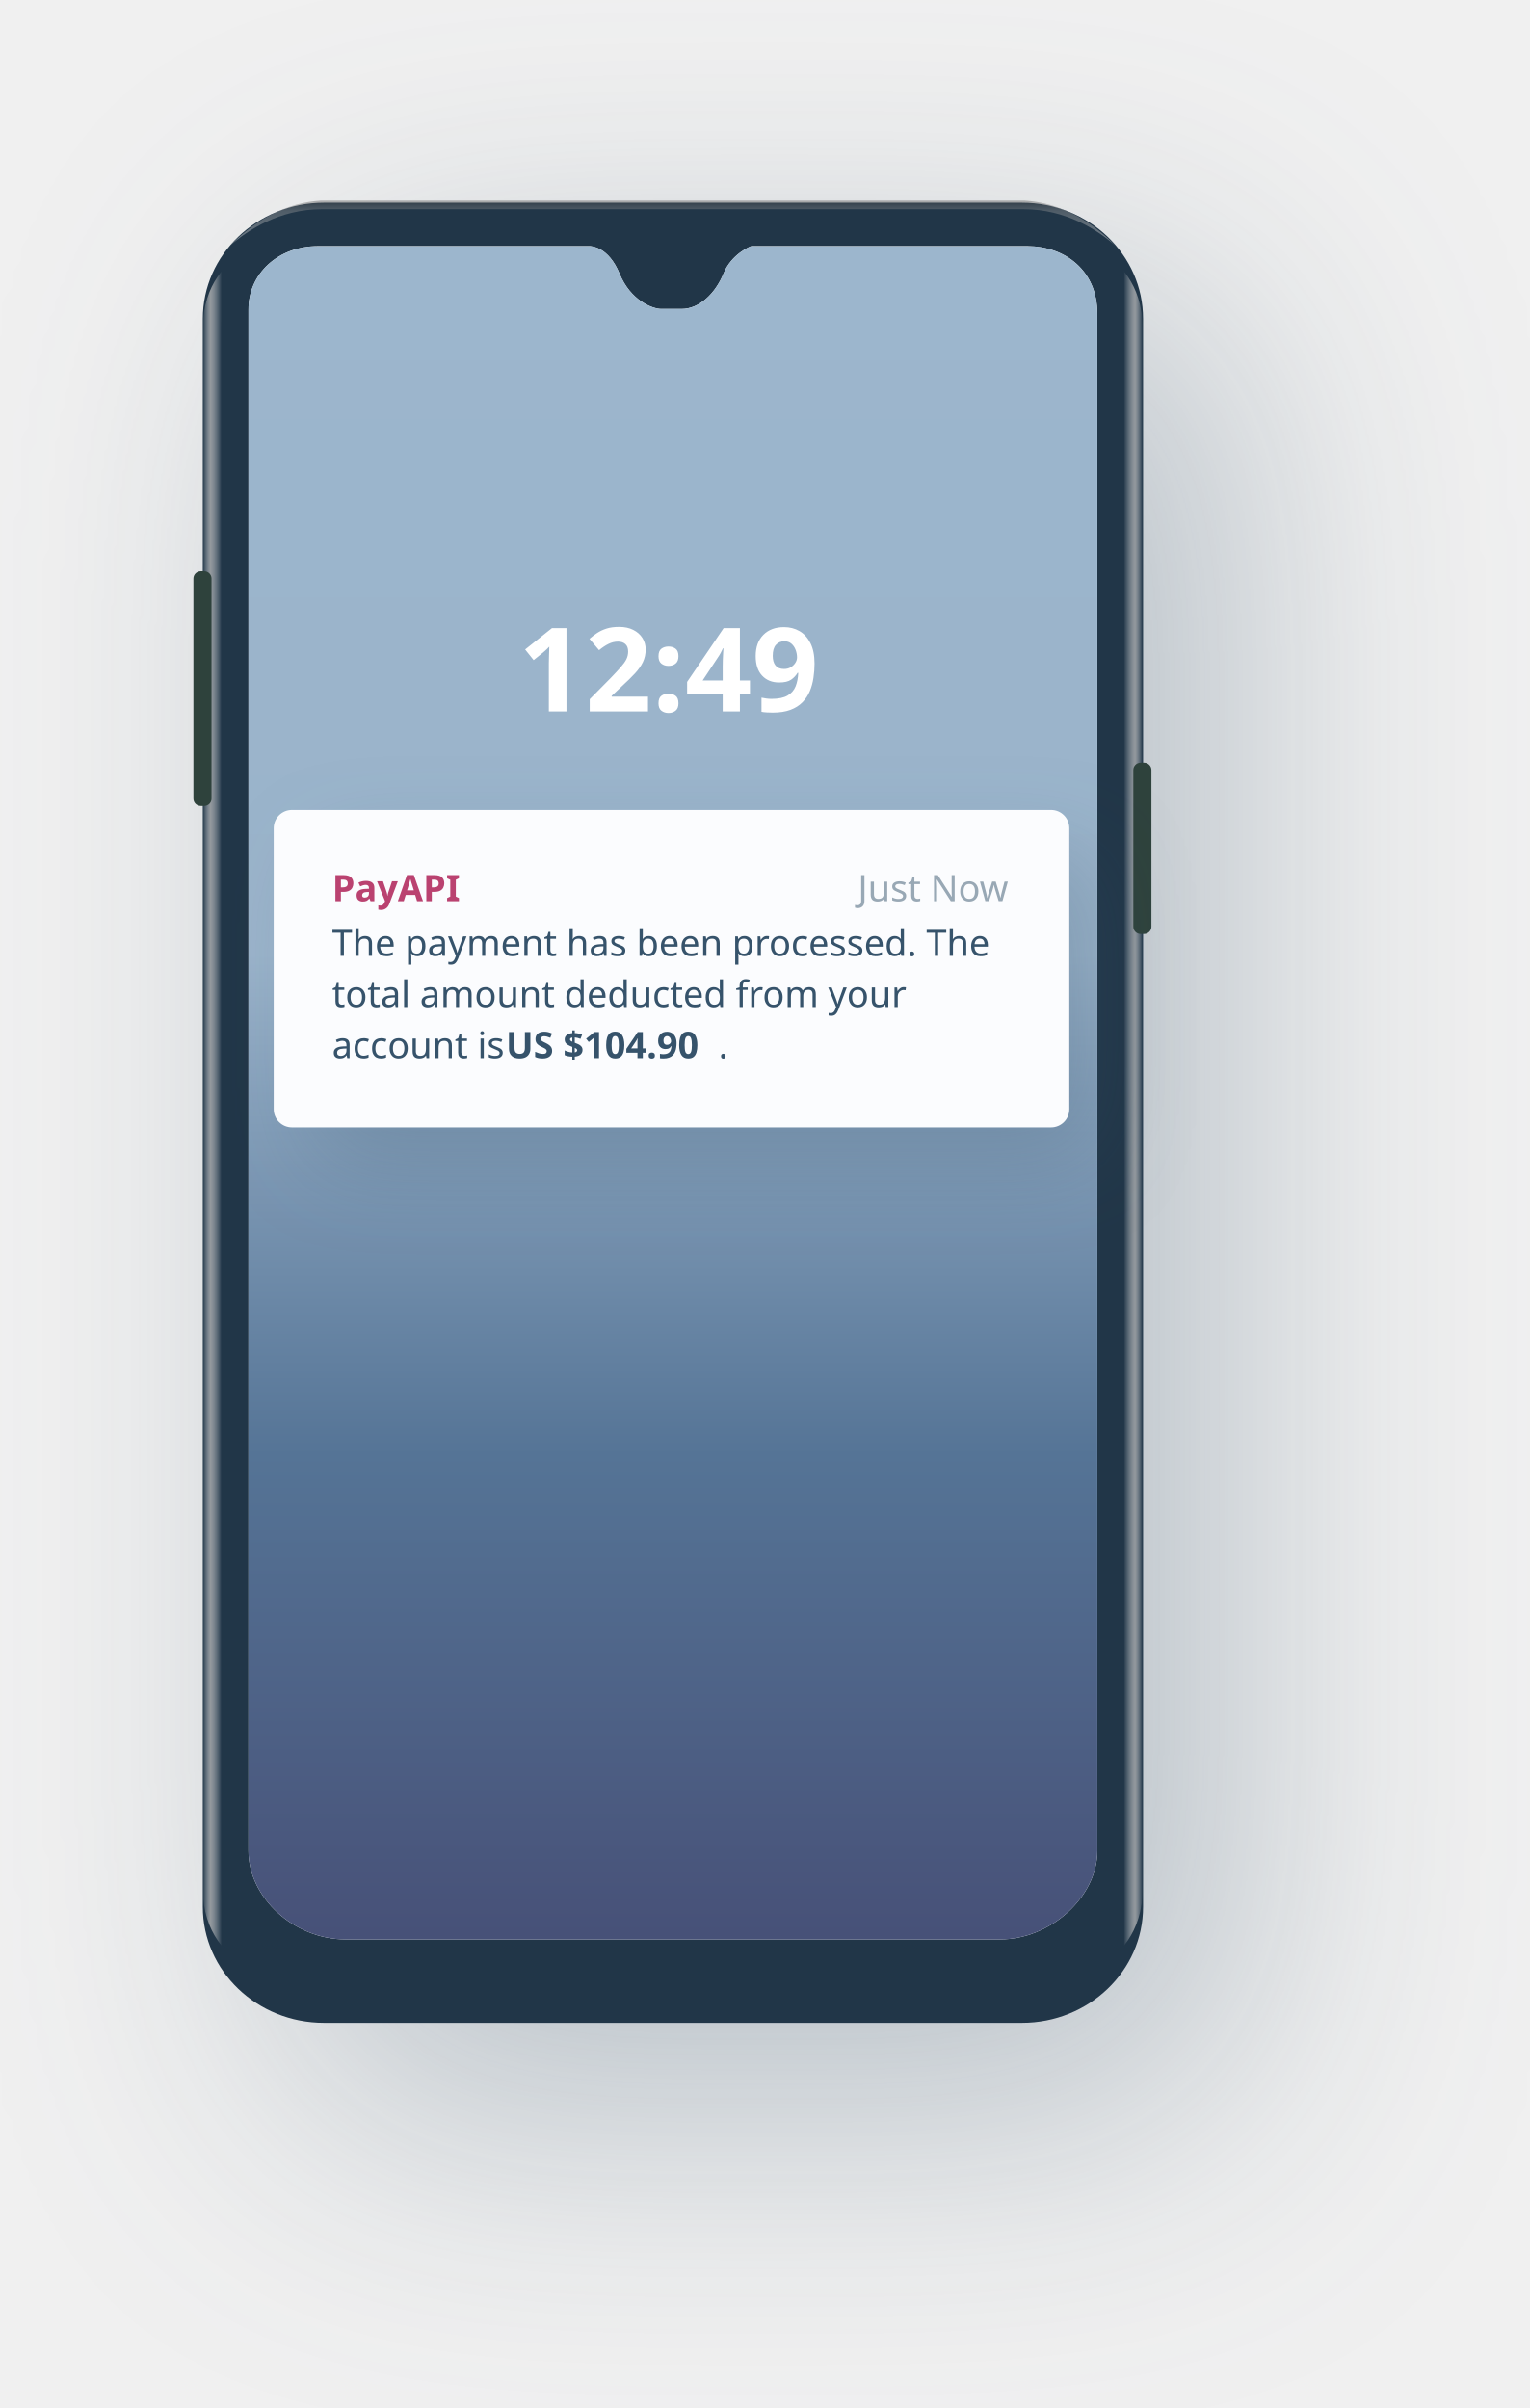
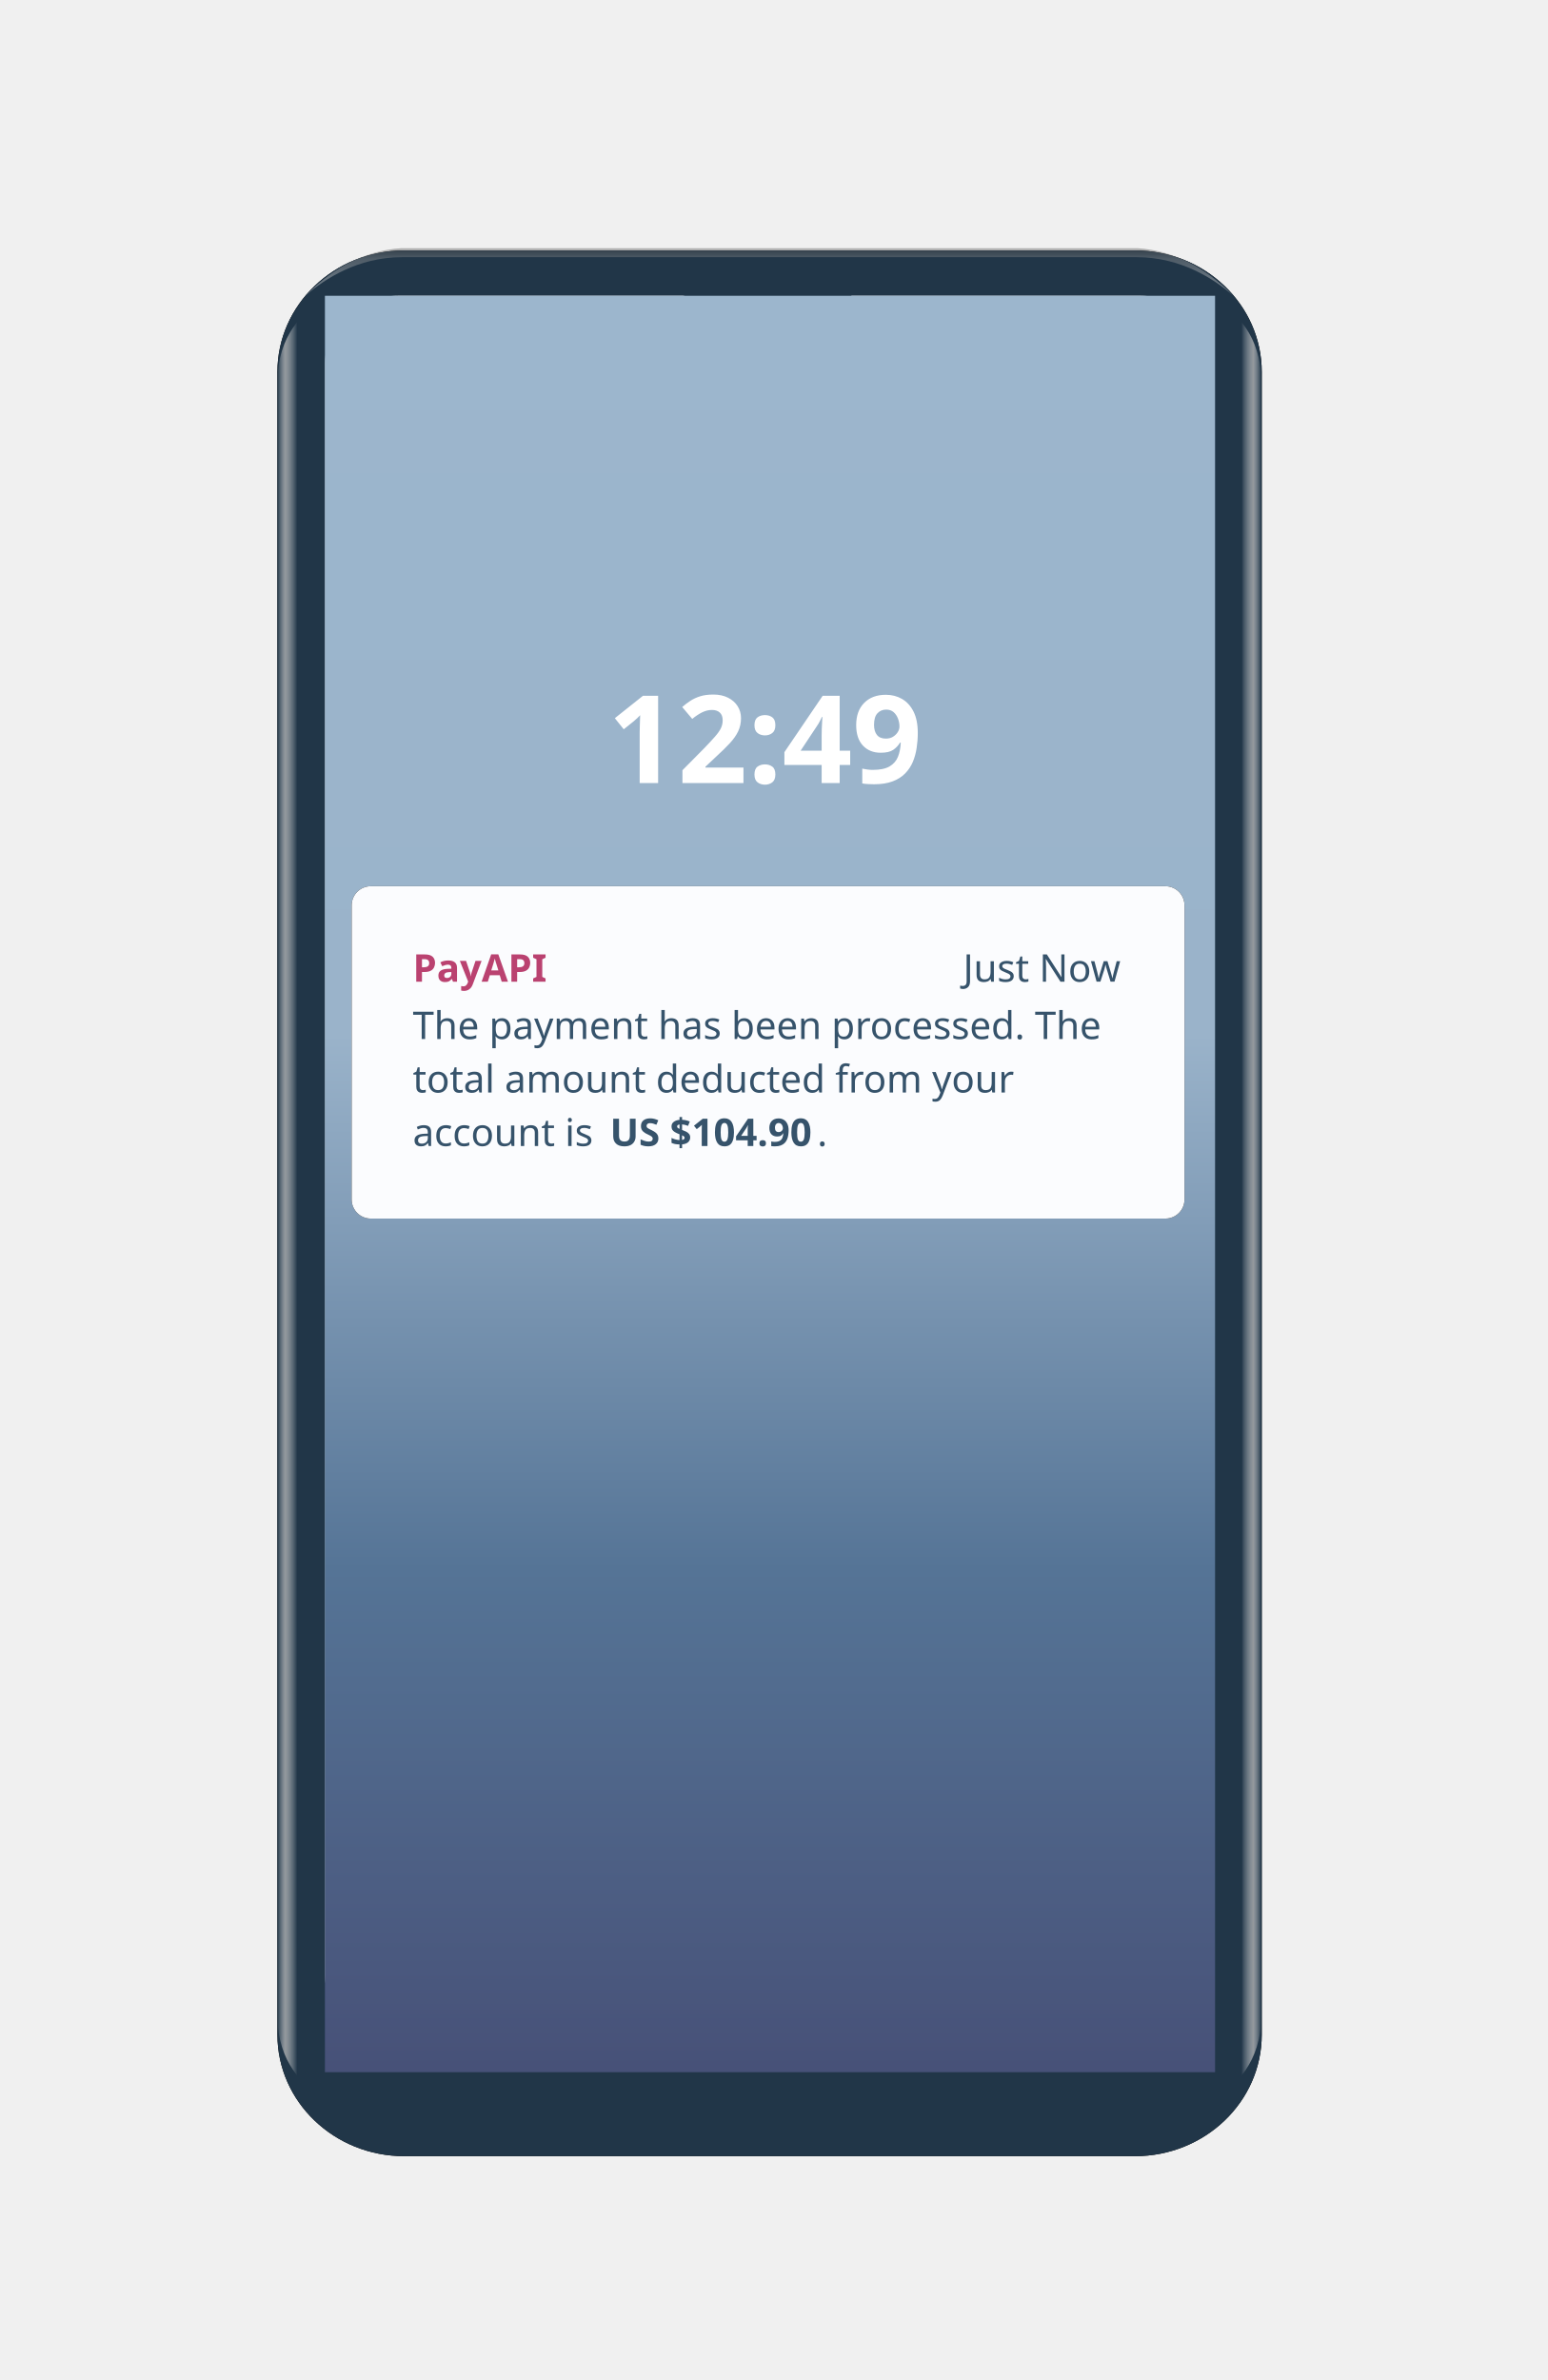
- <svg xmlns="http://www.w3.org/2000/svg" xmlns:xlink="http://www.w3.org/1999/xlink" width="419" height="660">
-   <defs>
-     <linearGradient id="c" x1="50%" x2="50%" y1="0%" y2="100%">
-       <stop offset="0%" stop-color="#454545" />
-       <stop offset="22.628%" stop-color="#999" />
-       <stop offset="100%" stop-color="#FFF" />
-     </linearGradient>
-     <linearGradient id="d" x1="100%" x2="30.702%" y1="50%" y2="50%">
-       <stop offset="0%" stop-color="#FFF" stop-opacity="0" />
-       <stop offset="22.218%" stop-color="#BABABA" />
-       <stop offset="54.678%" stop-color="#FFF" stop-opacity="0" />
-       <stop offset="100%" stop-color="#FFF" stop-opacity="0" />
-     </linearGradient>
-     <linearGradient id="e" x1="100%" x2="30.591%" y1="50%" y2="50%">
-       <stop offset="0%" stop-color="#FFF" stop-opacity="0" />
-       <stop offset="22.218%" stop-color="#BABABA" />
-       <stop offset="54.678%" stop-color="#FFF" stop-opacity="0" />
-       <stop offset="100%" stop-color="#FFF" stop-opacity="0" />
-     </linearGradient>
-     <linearGradient id="g" x1="50%" x2="50%" y1="0%" y2="99.221%">
-       <stop offset="0%" stop-color="#9CB6CD" />
-       <stop offset="42.056%" stop-color="#9AB3CA" />
-       <stop offset="71.659%" stop-color="#557496" />
-       <stop offset="100%" stop-color="#475178" />
-     </linearGradient>
-     <filter id="a" width="202.9%" height="153.1%" x="-41.7%" y="-21.5%" filterUnits="objectBoundingBox">
-       <feOffset dx="25" dy="25" in="SourceAlpha" result="shadowOffsetOuter1" />
-       <feGaussianBlur in="shadowOffsetOuter1" result="shadowBlurOuter1" stdDeviation="40" />
-       <feColorMatrix in="shadowBlurOuter1" values="0 0 0 0 0.212 0 0 0 0 0.325 0 0 0 0 0.419 0 0 0 0.301 0" />
-     </filter>
-     <filter id="i" width="125.2%" height="163.2%" x="-8%" y="-20.1%" filterUnits="objectBoundingBox">
-       <feMorphology in="SourceAlpha" radius="5" result="shadowSpreadOuter1" />
-       <feOffset dx="10" dy="10" in="shadowSpreadOuter1" result="shadowOffsetOuter1" />
-       <feGaussianBlur in="shadowOffsetOuter1" result="shadowBlurOuter1" stdDeviation="12.5" />
-       <feColorMatrix in="shadowBlurOuter1" values="0 0 0 0 0.212 0 0 0 0 0.325 0 0 0 0 0.419 0 0 0 0.25 0" />
-     </filter>
-     <path id="b" d="M35.776.57H227.01c18.34 0 33.208 14.235 33.208 31.795v435.27c0 17.56-14.867 31.796-33.208 31.796H35.776c-18.34 0-33.208-14.236-33.208-31.796V32.365C2.568 14.805 17.436.569 35.776.569z" />
-     <path id="f" d="M93.602 0H19.196C8.09 0 0 7.563 0 17.441v422.39c0 12.88 12.502 24.292 26.64 24.292h179.332c13.618 0 26.64-11.5 26.64-24.292V18.583c0-11.84-8.79-18.513-19.196-18.583H137.83c-.287.047-5.479 2.182-7.673 7.563-2.195 5.382-6.61 9.672-11.445 9.672h-5.615c-2.298 0-8.348-2.23-11.411-9.672C98.623.121 93.888.047 93.602 0z" />
-     <rect id="j" width="218" height="87" x="0" y="0" rx="5" />
-   </defs>
-   <g fill="none" fill-rule="evenodd" transform="translate(53 55)">
-     <use fill="#000" filter="url(#a)" xlink:href="#b" />
-     <use fill="#213648" xlink:href="#b" />
-     <path fill="url(#c)" fill-opacity=".65" d="M225.18 0H32.356C23.352.549 15.05 4.657 7.447 12.324c4.89-4.268 13.61-9.98 25.14-9.98h192.362c11.53 0 20.25 5.712 25.14 9.98C242.486 4.657 234.183.549 225.18 0z" opacity=".596" transform="translate(2.568)" />
-     <path fill="url(#d)" d="M252.431 462.67V34.983c0-11.476-4.217-15.718-6.733-18.442-2.516-2.723-2.623-4.113.992-2.056 3.615 2.056 10.845 8.047 10.845 20.498V462.67c0 12.451-7.23 18.441-10.845 20.498-3.615 2.056-3.508.667-.992-2.057s6.733-6.966 6.733-18.441z" opacity=".75" transform="translate(2.568)" />
-     <path fill="url(#e)" d="M8.548 462.67V34.983c0-11.476-4.217-15.718-6.733-18.442-2.516-2.723-2.623-4.113.992-2.056 3.615 2.056 10.845 8.047 10.845 20.498V462.67c0 12.451-7.23 18.441-10.845 20.498-3.615 2.056-3.508.667-.992-2.057s6.733-6.966 6.733-18.441z" opacity=".75" transform="matrix(-1 0 0 1 16.22 0)" />
-     <path fill="#2E423C" d="M2 101.557h.965a2 2 0 012 2v60.35a2 2 0 01-2 2H2a2 2 0 01-2-2v-60.35a2 2 0 012-2zm257.535 52.487h.965a2 2 0 012 2v42.95a2 2 0 01-2 2h-.965a2 2 0 01-2-2v-42.95a2 2 0 012-2z" />
-     <g transform="translate(15.074 12.444)">
-       <mask id="h" fill="#fff">
-         <use xlink:href="#f" />
-       </mask>
-       <use fill="#FFF" xlink:href="#f" />
-       <path fill="url(#g)" mask="url(#h)" d="M-.074 0h233v465h-233z" />
-       <text fill="#FFF" font-family="PublicSans-Bold, Public Sans" font-size="32" font-weight="bold" mask="url(#h)">
-         <tspan x="73.926" y="127.556">12:49</tspan>
-       </text>
-     </g>
-     <g transform="translate(22 167)">
-       <use fill="#000" filter="url(#i)" xlink:href="#j" />
-       <use fill="#FBFCFE" xlink:href="#j" />
-       <g font-size="10">
-         <text fill="#BA4270" font-family="PublicSans-Bold, Public Sans" font-weight="bold" transform="translate(16 16)">
-           <tspan x="0" y="9">PayAPI</tspan>
-         </text>
-         <text fill="#36536B" font-family="PublicSans-Regular, Public Sans" opacity=".5" transform="translate(16 16)">
-           <tspan x="144.05" y="9">Just Now</tspan>
-         </text>
-       </g>
-       <text fill="#36536B" font-family="PublicSans-Regular, Public Sans" font-size="10">
-         <tspan x="16" y="40">The payment has been processed. The </tspan>
-         <tspan x="16" y="54">total amount deducted from your </tspan>
-         <tspan x="16" y="68">account is</tspan>
-         <tspan x="63.62" y="68" font-family="PublicSans-Bold, Public Sans" font-weight="bold"> US $104.90</tspan>
-         <tspan x="121.855" y="68">.</tspan>
-       </text>
+ <svg xmlns="http://www.w3.org/2000/svg" viewBox="0 0 405 623" fill-rule="evenodd" clip-rule="evenodd" stroke-linejoin="round" stroke-miterlimit="2">
+   <path fill="none" d="M0 0h404.85v622.99H0z" />
+   <path d="M105.825 65.549h191.234c18.34 0 33.208 14.235 33.208 31.795v435.272c0 17.56-14.867 31.796-33.208 31.796H105.825c-18.34 0-33.208-14.236-33.208-31.796V97.344c0-17.56 14.868-31.796 33.208-31.796z" />
+   <path d="M105.825 65.549h191.234c18.34 0 33.208 14.235 33.208 31.795v435.272c0 17.56-14.867 31.796-33.208 31.796H105.825c-18.34 0-33.208-14.236-33.208-31.796V97.344c0-17.56 14.868-31.796 33.208-31.796z" fill="#213648" />
+   <path d="M225.18 0H32.356C23.352.549 15.05 4.657 7.447 12.324c4.89-4.268 13.61-9.98 25.14-9.98h192.362c11.53 0 20.25 5.712 25.14 9.98C242.486 4.657 234.183.549 225.18 0z" fill="url(#_Linear1)" transform="translate(72.617 64.979)" />
+   <path d="M252.431 462.67V34.983c0-11.476-4.217-15.718-6.733-18.442-2.516-2.723-2.623-4.113.992-2.056 3.615 2.056 10.845 8.047 10.845 20.498V462.67c0 12.451-7.23 18.441-10.845 20.498-3.615 2.056-3.508.667-.992-2.057s6.733-6.966 6.733-18.441z" fill="url(#_Linear2)" transform="translate(72.617 64.979)" />
+   <path d="M8.548 462.67V34.983c0-11.476-4.217-15.718-6.733-18.442-2.516-2.723-2.623-4.113.992-2.056 3.615 2.056 10.845 8.047 10.845 20.498V462.67c0 12.451-7.23 18.441-10.845 20.498-3.615 2.056-3.508.667-.992-2.057s6.733-6.966 6.733-18.441z" fill="url(#_Linear3)" transform="matrix(-1 0 0 1 86.269 64.979)" />
+   <path d="M72.049 166.536h.965" fill="none" />
+   <path d="M178.725 77.423h-74.406c-11.106 0-19.196 7.563-19.196 17.441v422.391c0 12.88 12.502 24.293 26.64 24.293h179.332c13.618 0 26.64-11.5 26.64-24.293V96.006c0-11.84-8.79-18.513-19.196-18.583h-75.586c-.287.047-5.479 2.182-7.673 7.563-2.195 5.382-6.61 9.672-11.445 9.672h-5.615c-2.298 0-8.348-2.23-11.411-9.672-3.063-7.442-7.798-7.516-8.084-7.563z" fill="#fff" />
+   <path fill="url(#_Linear4)" d="M-.074 0h233v465h-233z" transform="translate(85.123 77.423)" />
+   <text font-family="'LucidaGrande-Bold','Lucida Grande',sans-serif" font-weight="600" font-size="32" fill="#fff" transform="translate(159.049 204.98)">12:49</text>
+   <g>
+     <path d="M310.049 236.98c0-2.76-2.24-5-5-5h-208c-2.76 0-5 2.24-5 5v77c0 2.76 2.24 5 5 5h208c2.76 0 5-2.24 5-5v-77z" />
+     <path d="M310.049 236.98c0-2.76-2.24-5-5-5h-208c-2.76 0-5 2.24-5 5v77c0 2.76 2.24 5 5 5h208c2.76 0 5-2.24 5-5v-77z" fill="#fbfcfe" />
+     <text font-family="'LucidaGrande-Bold','Lucida Grande',sans-serif" font-weight="600" font-size="10" fill="#ba4270" transform="translate(108.049 256.98)">PayAPI</text>
+     <text font-family="'LucidaGrande','Lucida Grande',sans-serif" font-weight="500" font-size="10" fill="#36536b" transform="translate(252.099 256.98)">Just Now</text>
+     <g>
+       <text font-family="'LucidaGrande','Lucida Grande',sans-serif" font-weight="500" font-size="10" fill="#36536b" transform="translate(108.049 271.98)">The payment has been processed. The</text>
+       <text font-family="'LucidaGrande','Lucida Grande',sans-serif" font-weight="500" font-size="10" fill="#36536b" transform="translate(108.049 285.98)">total amount deducted from your</text>
+       <text font-family="'LucidaGrande','Lucida Grande',sans-serif" font-weight="500" font-size="10" fill="#36536b" transform="translate(108.049 299.98)">account is</text>
+       <text font-family="'LucidaGrande-Bold','Lucida Grande',sans-serif" font-weight="600" font-size="10" fill="#36536b" transform="translate(159.669 299.98)">US $104.90</text>
+       <text font-family="'LucidaGrande','Lucida Grande',sans-serif" font-weight="500" font-size="10" fill="#36536b" transform="translate(213.904 299.98)">.</text>
    </g>
  </g>
+   <defs>
+     <linearGradient id="_Linear1" x1="0" y1="0" x2="1" y2="0" gradientUnits="userSpaceOnUse" gradientTransform="matrix(0 12.324 -12.324 0 128.768 0)">
+       <stop offset="0" stop-color="#454545" stop-opacity=".39" />
+       <stop offset=".23" stop-color="#999" stop-opacity=".39" />
+       <stop offset="1" stop-color="#fff" stop-opacity=".39" />
+     </linearGradient>
+     <linearGradient id="_Linear2" x1="0" y1="0" x2="1" y2="0" gradientUnits="userSpaceOnUse" gradientTransform="rotate(180 128.768 124.413) scale(9.46068)">
+       <stop offset="0" stop-color="#fff" stop-opacity="0" />
+       <stop offset=".22" stop-color="#bababa" stop-opacity=".75" />
+       <stop offset=".55" stop-color="#fff" stop-opacity="0" />
+       <stop offset="1" stop-color="#fff" stop-opacity="0" />
+     </linearGradient>
+     <linearGradient id="_Linear3" x1="0" y1="0" x2="1" y2="0" gradientUnits="userSpaceOnUse" gradientTransform="rotate(180 6.826 124.413) scale(9.47583)">
+       <stop offset="0" stop-color="#fff" stop-opacity="0" />
+       <stop offset=".22" stop-color="#bababa" stop-opacity=".75" />
+       <stop offset=".55" stop-color="#fff" stop-opacity="0" />
+       <stop offset="1" stop-color="#fff" stop-opacity="0" />
+     </linearGradient>
+     <linearGradient id="_Linear4" x1="0" y1="0" x2="1" y2="0" gradientUnits="userSpaceOnUse" gradientTransform="matrix(0 461.378 -461.378 0 116.426 0)">
+       <stop offset="0" stop-color="#9cb6cd" />
+       <stop offset=".42" stop-color="#9ab3ca" />
+       <stop offset=".72" stop-color="#557496" />
+       <stop offset="1" stop-color="#475178" />
+     </linearGradient>
+   </defs>
</svg>
